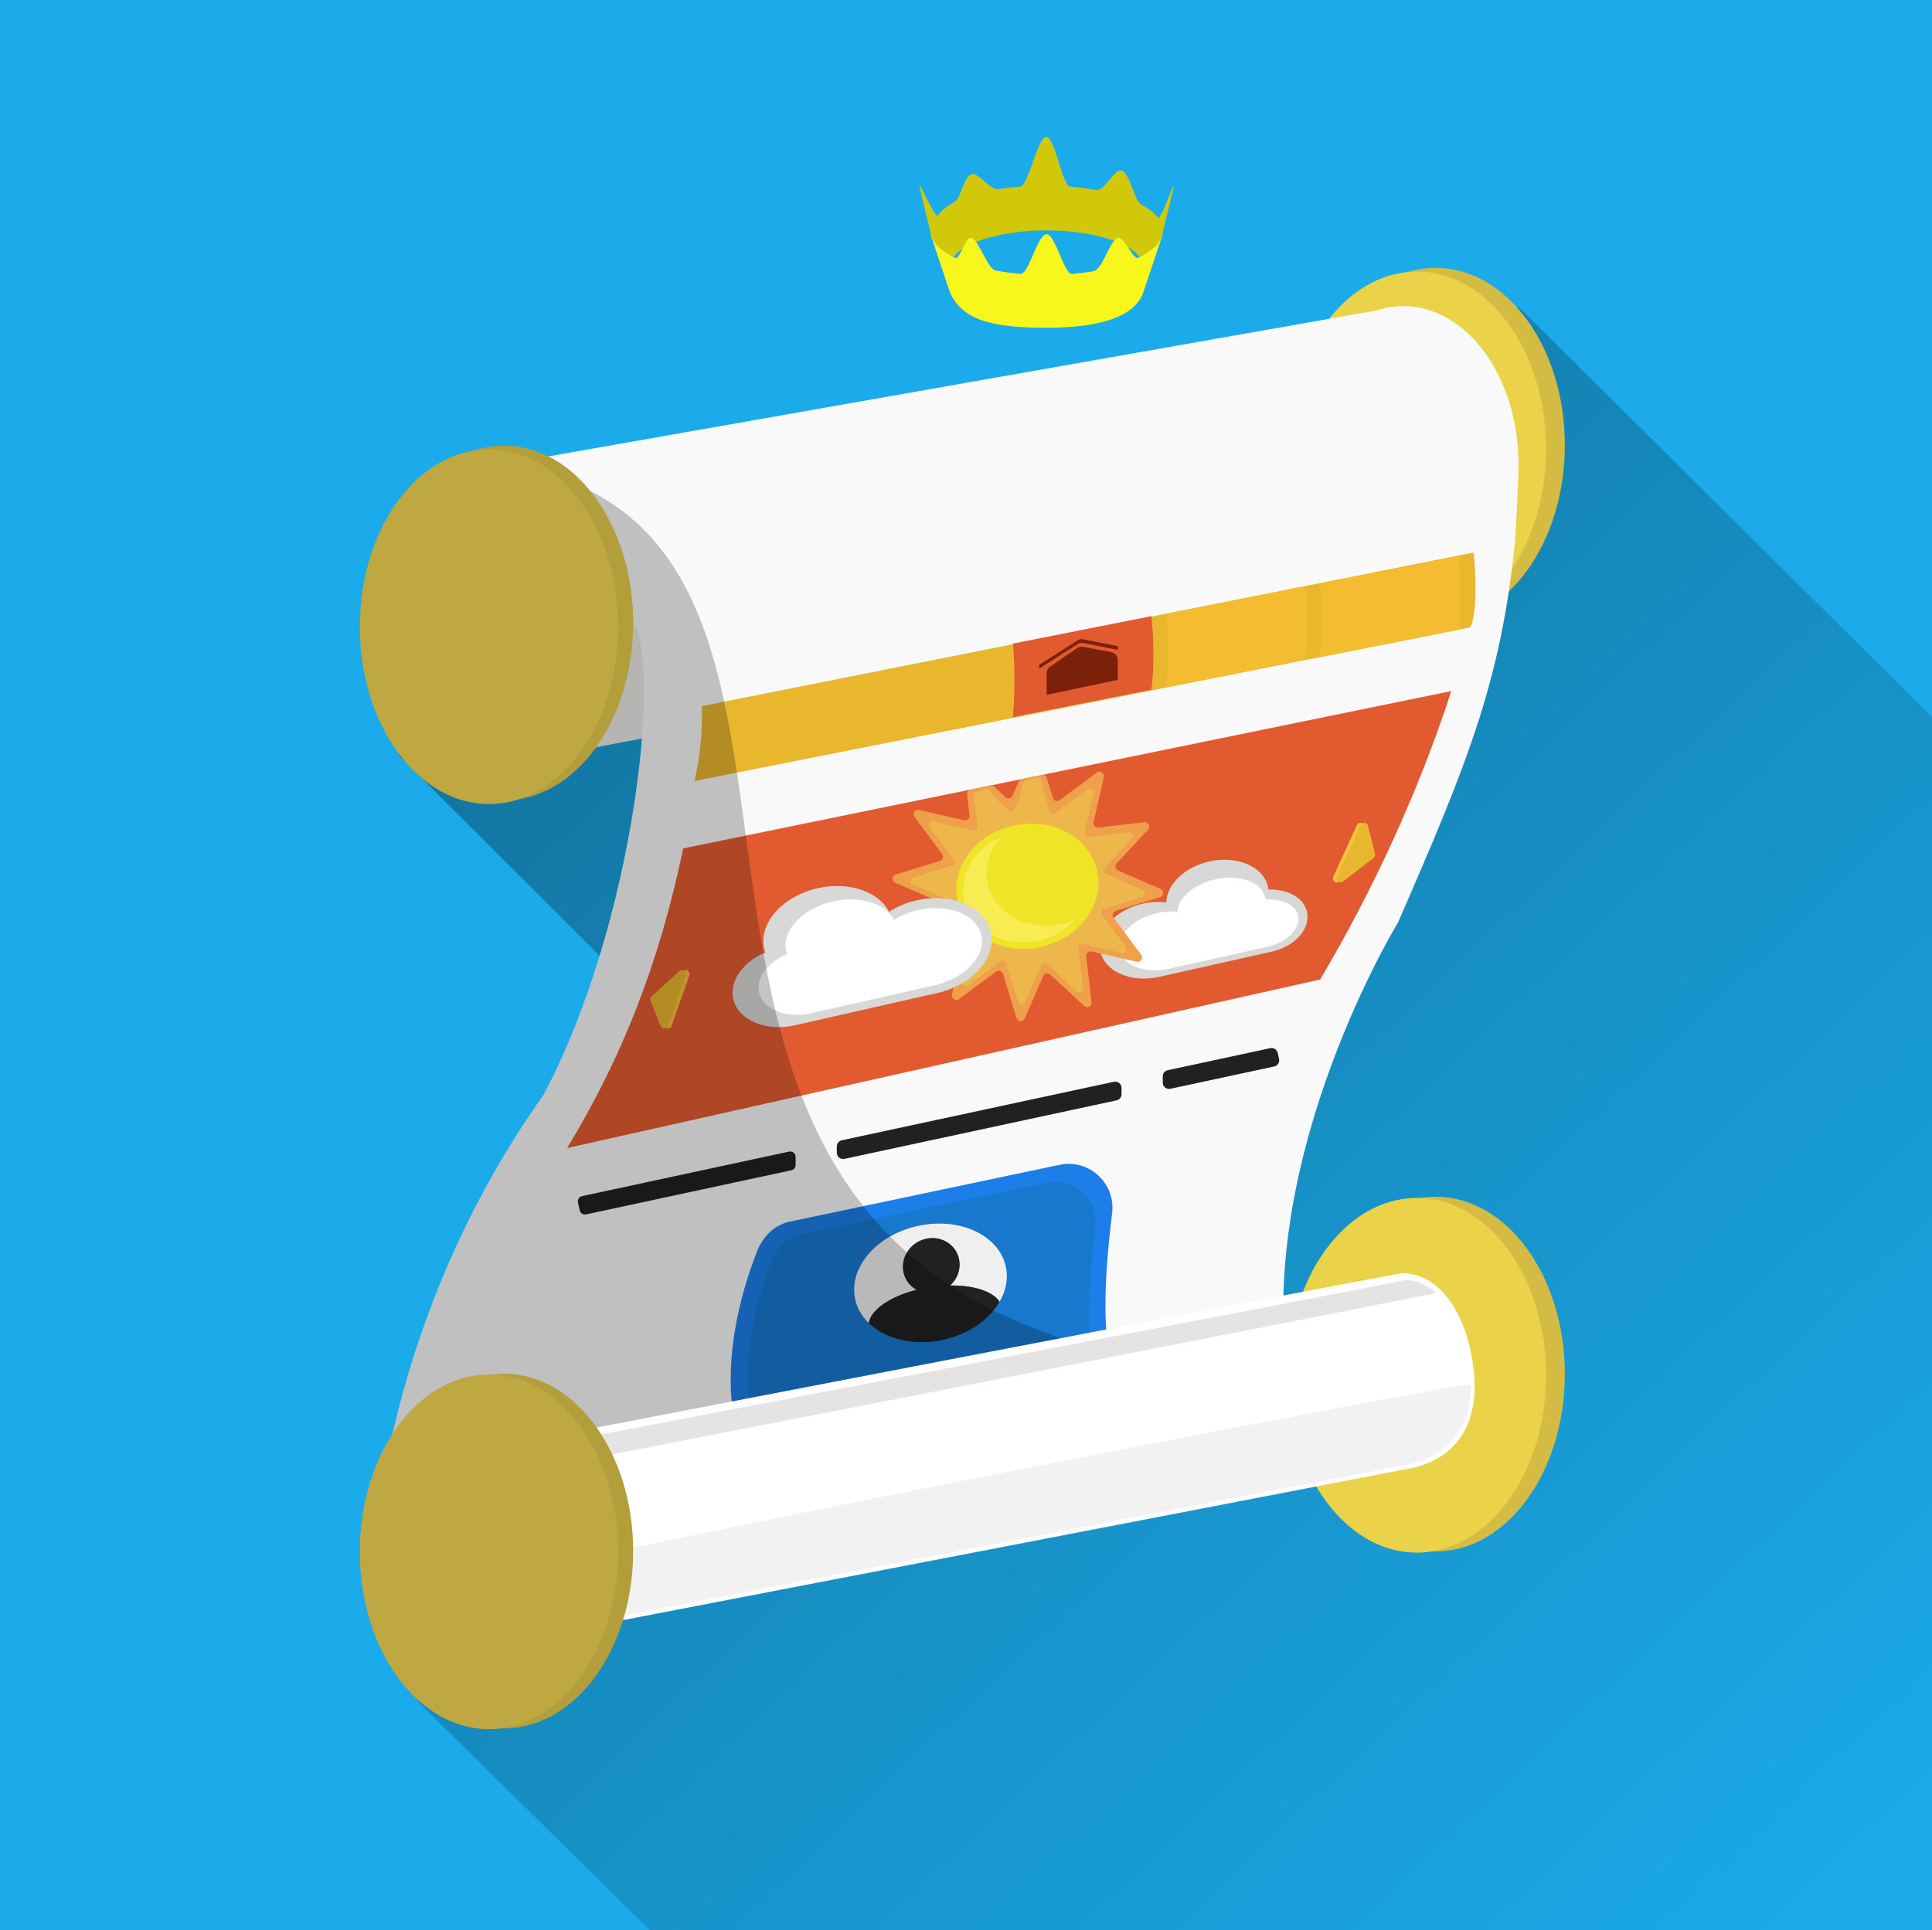
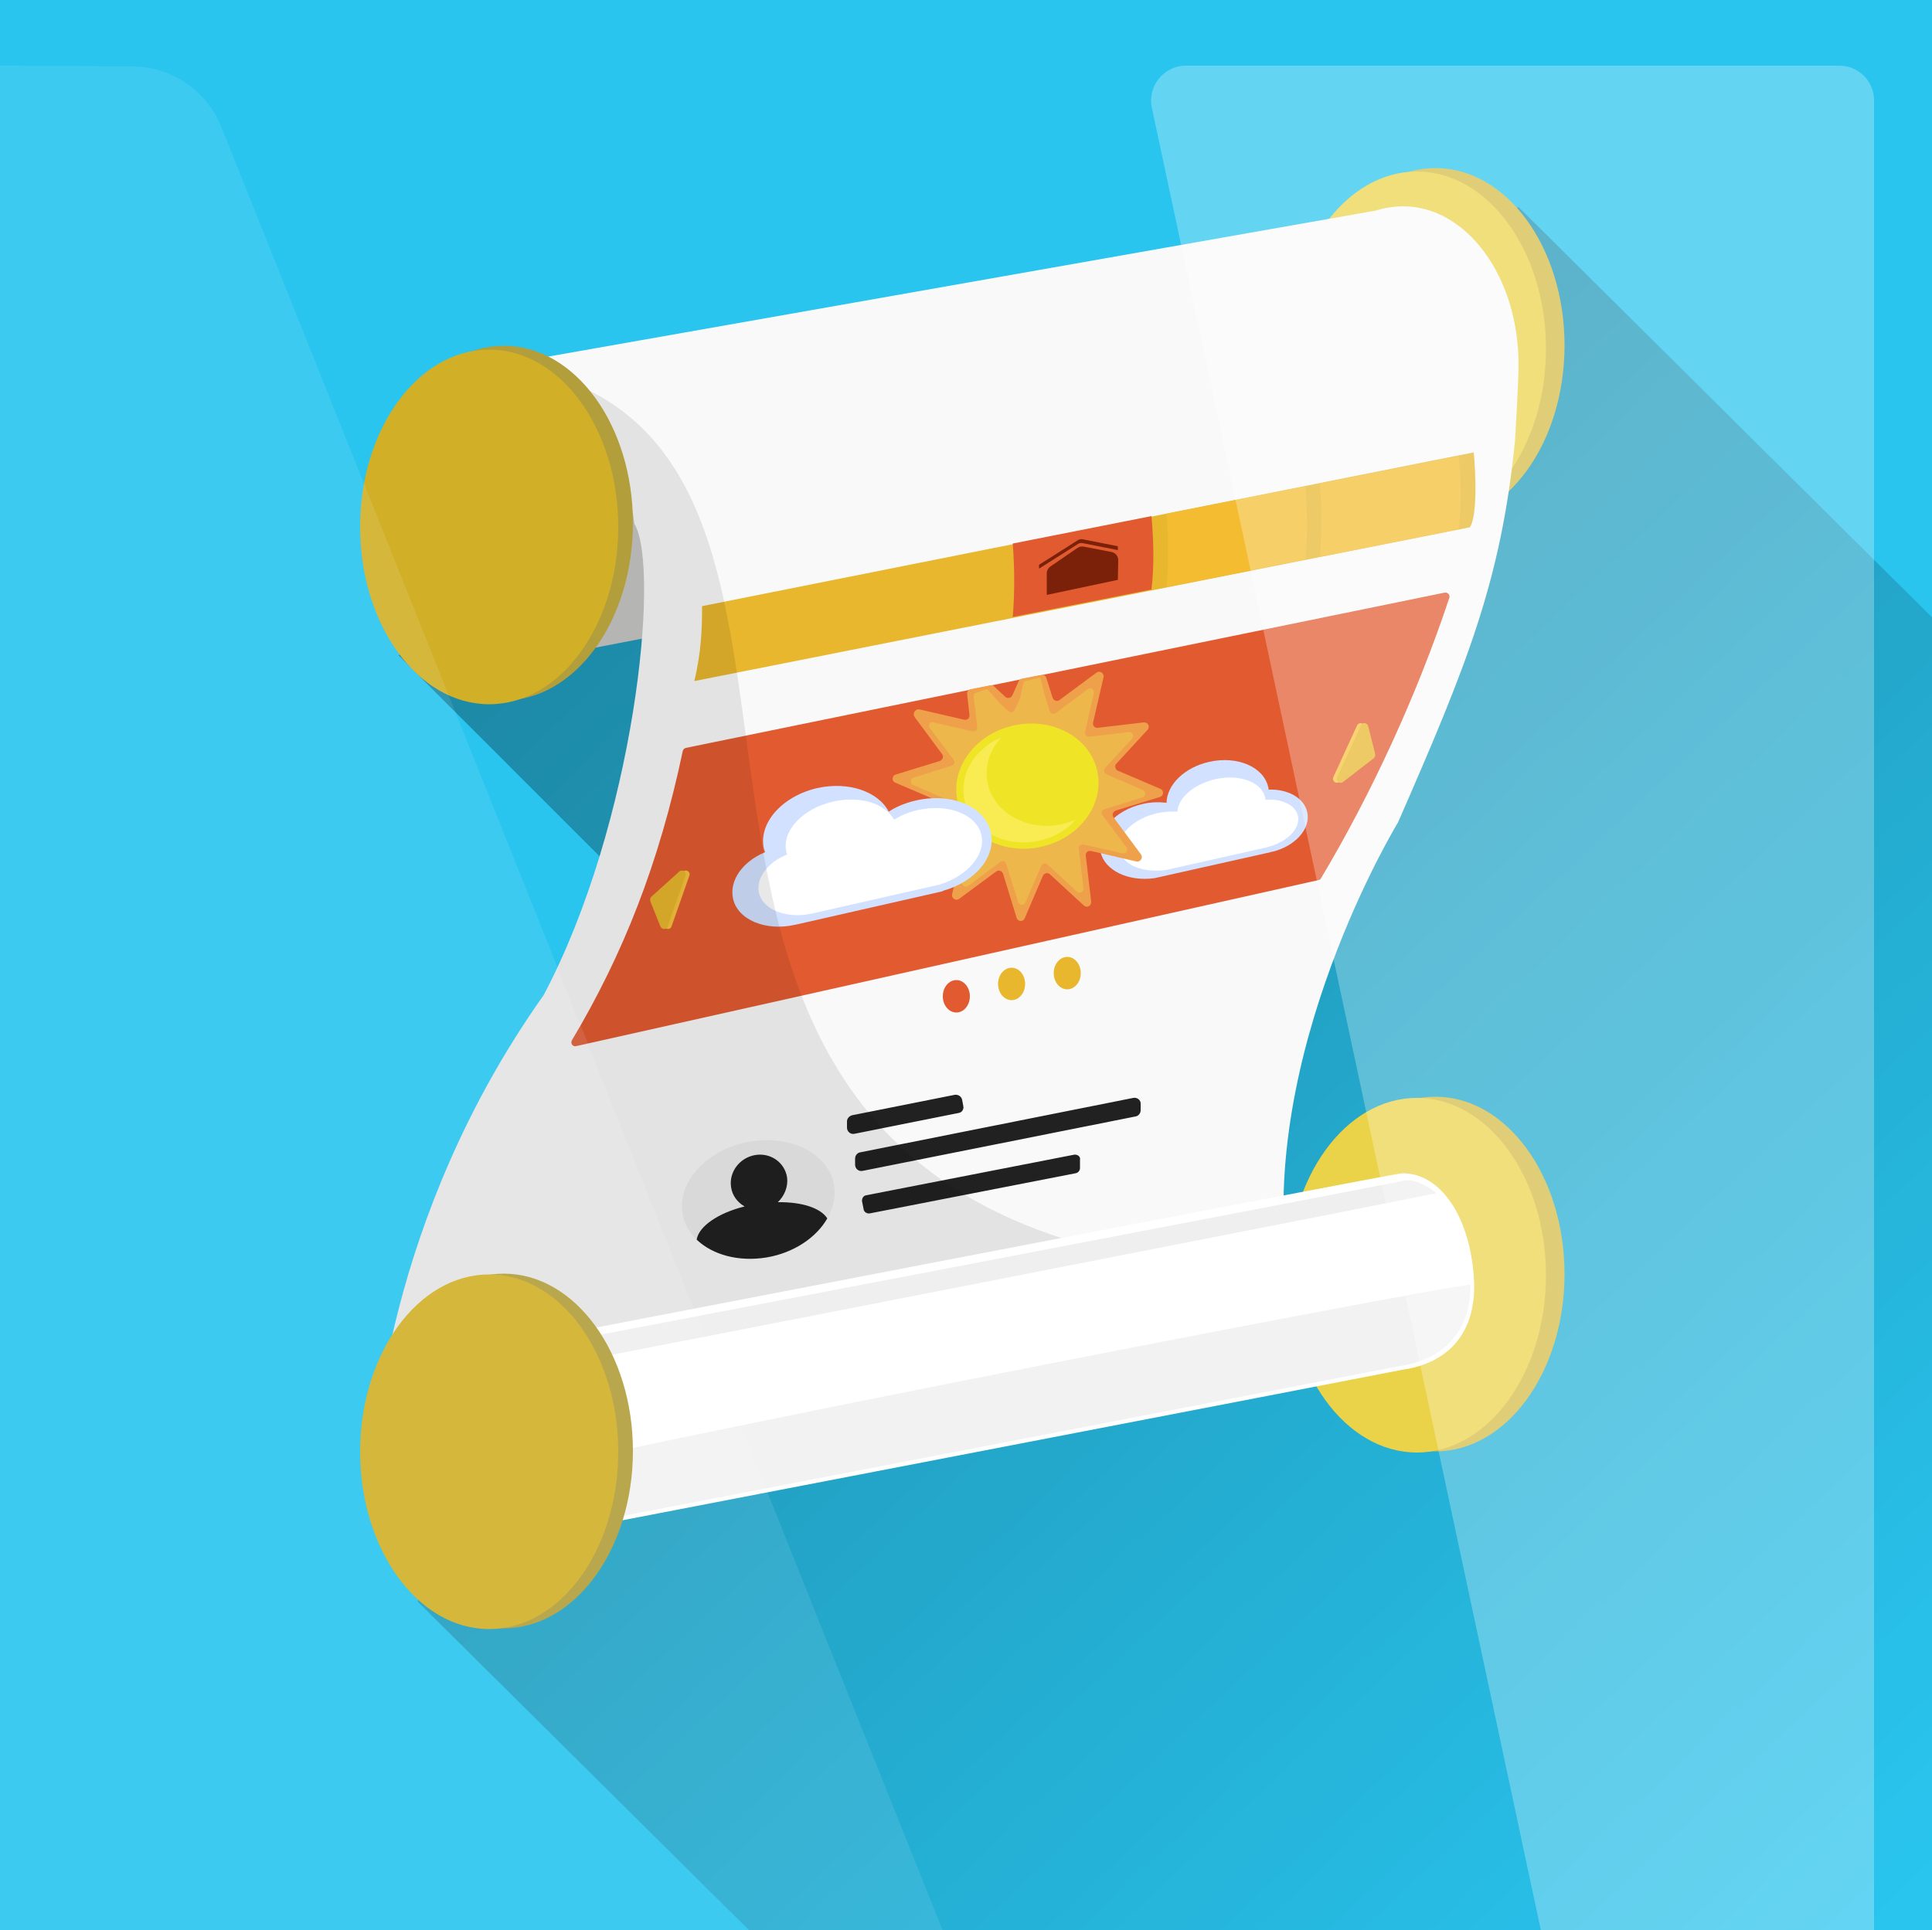
- <svg xmlns="http://www.w3.org/2000/svg" id="Слой_1" viewBox="0 0 500 499.507">
-   <style>.st3{fill:#d3bb44}.st4{fill:#ead349}.st6{fill:#212121}.st10{fill:#e8b72d}.st11{fill:#e25a30}.st13{fill:#7c2109}.st14{fill:#f7c23c}.st15{fill:#d8d8d6}.st16{fill:#fff}.st24{fill:#b29e3b}.st25{fill:#bfa741}</style>
-   <path fill="#1babea" d="M0-.246h500v500H0z" />
-   <linearGradient id="SVGID_1_" gradientUnits="userSpaceOnUse" x1="-375.105" y1="624.23" x2="-228.22" y2="468.48" gradientTransform="matrix(2.16 0 0 -2.16 975.64 1514.36)">
+ <svg xmlns="http://www.w3.org/2000/svg" id="Слой_1" viewBox="0 0 500 499.5">
+   <style>.st3{fill:#d3bb44}.st4{fill:#ead349}.st6{fill:#212121}.st7{fill:#efefef}.st8{fill:#e8b72d}.st9{fill:#e25a30}.st11{fill:#7c2109}.st12{fill:#f7c23c}.st13{fill:#d2e1ff}.st14{fill:#fff}.st21{fill:#b29e3b}.st22{fill:#d1b028}</style>
+   <path fill="#29c5ef" d="M0-.2h500v500H0z" />
+   <linearGradient id="SVGID_1_" gradientUnits="userSpaceOnUse" x1="-515.014" y1="60.64" x2="-362.528" y2="222.328" gradientTransform="matrix(2.16 0 0 2.16 1278.4 9.76)">
    <stop offset="0" stop-opacity=".3" />
    <stop offset="1" stop-opacity="0" />
  </linearGradient>
-   <path d="M393.03 79.466L103.17 195.46l52.275 52.275h24.281l-71.63 192.683 60.183 59.336H500V185.63L393.03 79.466z" fill="url(#SVGID_1_)" />
-   <path d="M365.805 101.746c-1.769 0-237.399 45.522-237.399 45.522-9.71.805-17.403 11.868-17.403 25.402 0 14.059 8.3 25.455 18.538 25.455.15 0 .297-.01.445-.015l.001.015.098-.018a13.906 13.906 0 0 0 4.128-.797s231.444-44.633 231.593-44.654c12.927-1.783 20.06-10.699 18.538-25.455-1.444-13.985-8.3-25.455-18.54-25.455z" fill="#b5b5b4" />
-   <ellipse class="st3" cx="371.545" cy="115.244" rx="33.433" ry="45.909" />
-   <ellipse class="st3" cx="371.545" cy="355.696" rx="33.433" ry="45.909" />
-   <ellipse class="st4" cx="366.697" cy="116.213" rx="33.433" ry="45.909" />
-   <path d="M363.13 79.233c-.146 0-.291.013-.438.016l-.007-.016-.11.02c-2.243.056-4.427.45-6.524 1.15l-226.064 39.843c19.557 5.926 31.234 19.402 34.226 41.198 6.787 11.634 0 77.565-23.527 121.957C99.252 341.783 97 401.087 97 401.087l236.263-45.47c-8.024-57.06 28.53-116.794 28.53-116.794 17.663-40.536 26.747-62.41 30.313-98.963 0 0 .892-14.649.892-19.614 0-22.651-13.372-41.013-29.867-41.013z" fill="#f9f9f9" />
-   <ellipse class="st4" cx="366.697" cy="356.008" rx="33.433" ry="45.909" />
-   <path class="st6" d="M204.22 298.104l-53.57 11.52a1.393 1.393 0 0 0-1.068 1.652l.435 2.019a1.39 1.39 0 0 0 1.653 1.067l53.135-11.426c.64-.138 1.1-.705 1.1-1.36v-2.112c0-.886-.818-1.546-1.685-1.36zm126.796-23.968l-.337-1.566a1.624 1.624 0 0 0-1.928-1.246l-26.548 5.71a1.624 1.624 0 0 0-1.282 1.586v1.639c0 1.033.955 1.804 1.965 1.587l26.885-5.782a1.623 1.623 0 0 0 1.245-1.928zm-42.724 5.889l-70.44 15.148a1.624 1.624 0 0 0-1.283 1.587v1.638c0 1.034.954 1.805 1.965 1.588l70.44-15.148a1.624 1.624 0 0 0 1.282-1.587v-1.639a1.623 1.623 0 0 0-1.964-1.587z" />
-   <path d="M189.509 364.293c-1.491-12.665 1.184-27.002 6.431-40.413 1.488-3.802 4.475-6.814 8.472-7.655l69.825-14.7c7.603-1.6 14.49 4.745 13.58 12.461-1.224 10.37-2.251 20.993-1.437 31.676l-96.871 18.63z" fill="#1c7ee8" />
-   <path d="M193.864 363.323c-1.358-11.538 1.08-24.601 5.86-36.82 1.355-3.465 4.077-6.208 7.718-6.975l63.617-13.393c6.927-1.459 13.201 4.323 12.372 11.352-1.114 9.449-2.052 19.127-1.31 28.86l-88.257 16.976z" fill="#1778ce" />
-   <path d="M237.233 333.884c-1.828-1.003-3.161-2.786-3.478-4.992-.557-3.88 2.242-7.59 6.25-8.286 4.008-.695 7.71 1.887 8.266 5.767.348 2.425-.614 4.784-2.364 6.382 6.144-.06 11.091 1.556 12.786 4.219 1.497-2.587 2.166-5.439 1.756-8.295-1.186-8.265-10.94-13.438-21.787-11.556-10.847 1.882-18.679 10.106-17.494 18.371.389 2.708 1.702 5.08 3.667 6.985.532-3.44 5.544-6.866 12.398-8.595z" fill="#efefef" />
-   <path class="st6" d="M242.955 347.05c7.098-1.231 12.904-5.18 15.738-10.077-1.694-2.662-6.641-4.278-12.786-4.218 1.75-1.598 2.712-3.956 2.364-6.382-.556-3.88-4.257-6.462-8.266-5.767-4.008.695-6.808 4.405-6.25 8.286.316 2.206 1.65 3.99 3.478 4.992-6.854 1.728-11.866 5.155-12.398 8.596 4.032 3.908 10.827 5.835 18.12 4.57z" />
+   <path d="M393 53.6l-289.9 116 52.3 52.3h24.3l-71.6 192.7 85.9 85.2h306v-340L393 53.6z" fill="url(#SVGID_1_)" />
+   <path d="M365.8 75.9c-1.8 0-237.4 45.5-237.4 45.5-9.7.8-17.4 11.9-17.4 25.4 0 14.1 8.3 25.5 18.5 25.5h.5c1.4-.1 2.8-.3 4.1-.8 0 0 231.4-44.6 231.6-44.7 12.9-1.8 20.1-10.7 18.5-25.5-1.3-14-8.2-25.4-18.4-25.4z" fill="#b5b5b4" />
+   <ellipse class="st3" cx="371.5" cy="89.4" rx="33.4" ry="45.9" />
+   <ellipse class="st3" cx="371.5" cy="329.8" rx="33.4" ry="45.9" />
+   <ellipse class="st4" cx="366.7" cy="90.3" rx="33.4" ry="45.9" />
+   <path d="M363.1 53.4h-.5c-2.2.1-4.4.4-6.5 1.1L130 94.4c19.6 5.9 31.2 19.4 34.2 41.2 6.8 11.6 0 77.6-23.5 122C99.3 315.9 97 375.2 97 375.2l236.3-45.5c-8-57.1 28.5-116.8 28.5-116.8 17.7-40.5 26.7-62.4 30.3-99 0 0 .9-14.6.9-19.6 0-22.6-13.4-40.9-29.9-40.9z" fill="#f9f9f9" />
+   <ellipse class="st4" cx="366.7" cy="330.1" rx="33.4" ry="45.9" />
+   <path class="st6" d="M278 298.9l-53.8 10.5c-.8.1-1.2.9-1.1 1.6l.4 2c.1.8.9 1.2 1.6 1.1l53.3-10.4c.6-.1 1.1-.7 1.1-1.3v-2.1c.2-.9-.6-1.5-1.5-1.4zm-28.7-12.6l-.3-1.6c-.2-.9-1-1.4-1.9-1.3l-26.6 5.3c-.7.2-1.3.8-1.3 1.6v1.6c0 1 .9 1.8 1.9 1.6l27-5.4c.8-.1 1.4-.9 1.2-1.8zm44-2.1l-70.7 14.1c-.7.1-1.3.8-1.3 1.6v1.6c0 1 .9 1.8 1.9 1.6l70.7-14.1c.7-.1 1.3-.8 1.3-1.6v-1.6c.1-1-.9-1.8-1.9-1.6z" />
+   <path class="st7" d="M192.7 312.3c-1.8-1-3.2-2.8-3.5-5-.6-3.9 2.2-7.6 6.2-8.3 4-.7 7.7 1.9 8.3 5.8.3 2.4-.6 4.8-2.4 6.4 6.1-.1 11.1 1.6 12.8 4.2 1.5-2.6 2.2-5.4 1.8-8.3-1.2-8.3-10.9-13.4-21.8-11.6-10.8 1.9-18.7 10.1-17.5 18.4.4 2.7 1.7 5.1 3.7 7 .6-3.4 5.6-6.9 12.4-8.6z" />
+   <path class="st6" d="M198.4 325.5c7.1-1.2 12.9-5.2 15.7-10.1-1.7-2.7-6.6-4.3-12.8-4.2 1.7-1.6 2.7-4 2.4-6.4-.6-3.9-4.3-6.5-8.3-5.8-4 .7-6.8 4.4-6.2 8.3.3 2.2 1.7 4 3.5 5-6.9 1.7-11.9 5.2-12.4 8.6 4.1 3.9 10.8 5.8 18.1 4.6z" />
  <g id="header">
-     <path class="st10" d="M181.665 182.774l199.73-39.752c.537 4.961.97 16.482-.97 19.391l-200.699 39.752c1.77-7.573 2.02-13.646 1.94-19.391z" />
-     <path class="st11" d="M298.013 159.484l-35.874 7.117a112.26 112.26 0 0 1 0 19.03l35.874-7.105c.66-5.894.634-12.258 0-19.042z" />
-     <path d="M337.765 151.728l-34.37 6.818-1.504.298c.55 6.542.528 12.877 0 19.03l.27-.053 35.604-7.052c.66-5.893.634-12.257 0-19.041zm39.752-7.757l-34.37 6.818-1.504.299a112.25 112.25 0 0 1 0 19.03l.27-.053 35.604-7.053c.66-5.893.634-12.257 0-19.04z" fill="#f4bd31" />
-     <path class="st13" d="M289.287 175.987l-18.422 3.878v-5.585c0-.746.39-1.436 1.03-1.82l6.97-4.764a2.128 2.128 0 0 1 1.553-.252l7.208 1.387a2.123 2.123 0 0 1 1.662 2.072v5.084h-.001z" />
-     <path class="st13" d="M268.926 173.078l10.127-6.444c.344-.22.762-.293 1.16-.204l9.074 1.8v-.969l-9.073-1.8a1.542 1.542 0 0 0-1.161.203l-10.127 6.445v.97" />
+     <path class="st8" d="M181.7 156.9l199.7-39.8c.5 5 1 16.5-1 19.4l-200.7 39.8c1.8-7.6 2-13.7 2-19.4z" />
+     <path class="st9" d="M298 133.6l-35.9 7.1c.5 6.5.5 12.9 0 19l35.9-7.1c.7-5.8.6-12.2 0-19z" />
+     <path d="M337.8 125.9l-34.4 6.8-1.5.3c.5 6.5.5 12.9 0 19l.3-.1 35.6-7.1c.6-5.8.6-12.2 0-18.9zm39.7-7.8l-34.4 6.8-1.5.3c.5 6.5.5 12.9 0 19l.3-.1 35.6-7.1c.7-5.8.7-12.1 0-18.9z" fill="#f4bd31" />
+     <path class="st11" d="M289.3 150.1l-18.4 3.9v-5.6c0-.7.4-1.4 1-1.8l7-4.8c.5-.3 1-.4 1.6-.3l7.2 1.4c1 .2 1.7 1.1 1.7 2.1l-.1 5.1z" />
+     <path class="st11" d="M268.9 147.2l10.1-6.4c.3-.2.8-.3 1.2-.2l9.1 1.8v-1l-9.1-1.8c-.4-.1-.8 0-1.2.2l-10.1 6.4v1" />
  </g>
  <g id="slaid">
-     <path class="st11" d="M176.817 219.617c-6.307 30.168-16.005 54.435-30.056 77.566l194.882-43.63c13.211-22.163 25.52-48.584 33.935-74.657l-198.76 40.721z" />
-     <path class="st14" d="M169.579 257.93l7.203-6.55c.774-.704 1.975.092 1.63 1.08l-4.584 13.097c-.307.88-1.542.907-1.888.042l-2.62-6.55a1.007 1.007 0 0 1 .259-1.12z" />
-     <path class="st10" d="M168.609 257.93l7.204-6.55c.774-.704 1.975.092 1.63 1.08l-4.584 13.097c-.308.88-1.542.907-1.888.042l-2.62-6.55a1.007 1.007 0 0 1 .258-1.12z" />
-     <path class="st14" d="M354.488 222.125l-7.94 6.102c-.853.656-1.952-.319-1.49-1.321l6.118-13.308a.988.988 0 0 1 1.88.17l1.822 7.205c.108.428-.047.888-.39 1.152z" />
-     <path class="st10" d="M355.458 222.125l-7.94 6.102c-.853.656-1.952-.319-1.49-1.321l6.118-13.308a.988.988 0 0 1 1.88.17l1.821 7.205c.109.428-.046.888-.39 1.152z" />
-     <path class="st15" d="M284.789 246.324c-1.172-5.234 3.736-10.788 10.963-12.407a17.6 17.6 0 0 1 6.063-.304c.145-4.654 4.718-9.18 11.123-10.614 7.227-1.619 14.037 1.311 15.209 6.545.055.247.084.496.113.744 4.934-.227 9.156 2.072 9.984 5.767.971 4.336-3.095 8.939-9.083 10.28-.126.029-.251.046-.377.07l.003.014-29.91 6.7-.01-.04c-6.794 1.088-12.967-1.796-14.078-6.755z" />
-     <path class="st16" d="M289.799 246.077c-.89-3.973 3.45-8.329 9.695-9.728a17.11 17.11 0 0 1 5.217-.367c.227-3.56 4.258-7.122 9.792-8.36 6.245-1.4 12.029.688 12.92 4.66.041.189.06.378.08.567 4.244-.284 7.82 1.379 8.448 4.184.738 3.292-2.86 6.901-8.034 8.06-.108.024-.216.04-.326.062l.002.01-25.844 5.79-.007-.03c-5.861.984-11.1-1.082-11.943-4.848z" />
-     <path d="M236.69 211.47l7.133 9.599a1.146 1.146 0 0 1-.582 1.779l-11.425 3.528c-1.018.314-1.095 1.725-.117 2.148l10.976 4.746c.726.314.924 1.252.386 1.832l-8.13 8.768c-.725.78-.086 2.041.972 1.919l11.878-1.378a1.146 1.146 0 0 1 1.25 1.394l-2.658 11.66c-.237 1.038.947 1.81 1.801 1.174l9.599-7.132a1.146 1.146 0 0 1 1.78.582l3.526 11.425c.315 1.019 1.725 1.095 2.148.117l4.746-10.976a1.147 1.147 0 0 1 1.833-.386l8.767 8.131c.782.724 2.041.086 1.919-.972l-1.378-11.878a1.146 1.146 0 0 1 1.395-1.25l11.659 2.657c1.038.237 1.81-.947 1.175-1.801l-7.132-9.599a1.146 1.146 0 0 1 .581-1.779l11.426-3.527c1.018-.314 1.094-1.725.117-2.148l-10.976-4.746a1.147 1.147 0 0 1-.385-1.832l8.13-8.768c.725-.78.086-2.04-.972-1.919l-11.878 1.378a1.146 1.146 0 0 1-1.25-1.394l2.658-11.66c.236-1.038-.948-1.81-1.802-1.174l-9.599 7.132a1.146 1.146 0 0 1-1.779-.582l-1.586-5.138a1.147 1.147 0 0 0-1.325-.785l-5.114 1.048a1.146 1.146 0 0 0-.822.668l-1.575 3.64a1.147 1.147 0 0 1-1.832.386l-2.948-2.734a1.148 1.148 0 0 0-1.01-.283l-5.074 1.04a1.145 1.145 0 0 0-.909 1.255l.631 5.442a1.146 1.146 0 0 1-1.394 1.25l-11.659-2.657c-1.038-.239-1.81.945-1.174 1.8z" fill="#efa04b" />
-     <path d="M240.64 214.24l6.172 8.306a.992.992 0 0 1-.504 1.54l-9.887 3.052c-.88.272-.947 1.493-.1 1.859l9.497 4.107a.992.992 0 0 1 .334 1.585l-7.036 7.587c-.627.676-.074 1.767.841 1.66l10.279-1.192a.993.993 0 0 1 1.082 1.207l-2.3 10.088c-.205.899.82 1.567 1.559 1.017l8.305-6.171a.992.992 0 0 1 1.54.504l3.052 9.887c.272.88 1.493.947 1.859.1l4.107-9.497a.992.992 0 0 1 1.585-.334l7.587 7.036c.676.626 1.766.074 1.66-.841l-1.192-10.279a.993.993 0 0 1 1.206-1.082l10.089 2.3c.898.205 1.566-.82 1.017-1.56l-6.172-8.304a.992.992 0 0 1 .505-1.54l9.888-3.053c.88-.272.947-1.493.101-1.859l-9.498-4.107a.992.992 0 0 1-.333-1.585l7.036-7.587c.626-.676.073-1.767-.842-1.66l-10.278 1.192a.992.992 0 0 1-1.082-1.206l2.3-10.089c.204-.899-.82-1.567-1.56-1.017l-8.305 6.171a.992.992 0 0 1-1.54-.504l-1.372-4.445c-.15-.488-.814-4.433-1.313-4.33l-3.878.97c-.317.064-.964 3.868-1.092 4.165l-1.362 3.15a.992.992 0 0 1-1.586.334l-2.55-2.366c-.235-.218-2.792-3.409-3.105-3.345l-3.129 1.091c-.504.104.124 3.484.183 3.995l.546 4.709a.993.993 0 0 1-1.206 1.082l-10.088-2.3c-.9-.204-1.569.82-1.02 1.56z" fill="#edb74c" />
-     <ellipse transform="rotate(-101.613 265.871 229.414)" cx="265.871" cy="229.414" rx="16.092" ry="18.507" fill="#efe526" />
-     <path d="M274.553 239.23c-8.9 1.83-17.402-2.961-18.993-10.7-.877-4.27.542-8.54 3.477-11.821-6.75 2.94-10.865 9.534-9.51 16.13 1.59 7.738 10.094 12.53 18.994 10.7 3.99-.819 7.372-2.835 9.757-5.502a18.81 18.81 0 0 1-3.725 1.194z" fill="#f9ec53" />
-     <path class="st15" d="M256.434 241.298c-1.502-6.617-10.127-10.302-19.265-8.228a22.263 22.263 0 0 0-7.095 2.946c-2.691-5.24-10.376-7.93-18.474-6.092-9.138 2.074-15.33 9.119-13.828 15.737.071.313.173.613.276.912-5.763 2.42-9.339 7.34-8.28 12.011 1.245 5.483 8.391 8.535 15.964 6.817.16-.036.31-.084.469-.124l.004.018 37.82-8.582-.011-.052c8.353-2.445 13.842-9.093 12.42-15.363z" />
-     <path class="st16" d="M253.972 242.082c-1.217-5.364-8.595-8.263-16.478-6.475a20.308 20.308 0 0 0-6.136 2.476c-2.256-4.231-8.835-6.331-15.822-4.746-7.884 1.789-13.288 7.588-12.07 12.952.057.254.141.497.226.739-4.985 2.032-8.116 6.073-7.256 9.86 1.009 4.445 7.122 6.848 13.654 5.365.137-.031.268-.073.404-.107l.003.014 32.628-7.404-.01-.041c7.214-2.082 12.01-7.55 10.857-12.633z" />
+     <path class="st9" d="M176.7 194.4c-6.1 29-15.4 52.6-28.7 74.9-.4.8.2 1.7 1.1 1.5l192.2-43c.3-.1.5-.2.6-.5 12.9-21.6 24.8-47.3 33.2-72.6.2-.7-.4-1.4-1.2-1.3l-196.4 40.2c-.4.1-.7.4-.8.8z" />
+     <path class="st12" d="M169.6 232.1l7.2-6.5c.8-.7 2 .1 1.6 1.1l-4.6 13.1c-.3.9-1.5.9-1.9 0l-2.6-6.5c-.1-.5 0-1 .3-1.2z" />
+     <path class="st8" d="M168.6 232.1l7.2-6.5c.8-.7 2 .1 1.6 1.1l-4.6 13.1c-.3.9-1.5.9-1.9 0l-2.6-6.5c-.1-.5 0-1 .3-1.2z" />
+     <path class="st12" d="M354.5 196.3l-7.9 6.1c-.9.7-2-.3-1.5-1.3l6.1-13.3c.4-.9 1.6-.8 1.9.2l1.8 7.2c.1.3-.1.8-.4 1.1z" />
+     <path class="st8" d="M355.5 196.3l-7.9 6.1c-.9.7-2-.3-1.5-1.3l6.1-13.3c.4-.9 1.6-.8 1.9.2l1.8 7.2c.1.3-.1.8-.4 1.1z" />
+     <path class="st13" d="M284.8 220.5c-1.2-5.2 3.7-10.8 11-12.4 2.1-.5 4.2-.5 6.1-.3.1-4.7 4.7-9.2 11.1-10.6 7.2-1.6 14 1.3 15.2 6.5.1.2.1.5.1.7 4.9-.2 9.2 2.1 10 5.8 1 4.3-3.1 8.9-9.1 10.3-.1 0-.3 0-.4.1l-29.9 6.7c-6.8 1-13-1.9-14.1-6.8z" />
+     <path class="st14" d="M289.8 220.2c-.9-4 3.5-8.3 9.7-9.7 1.8-.4 3.6-.5 5.2-.4.2-3.6 4.3-7.1 9.8-8.4 6.2-1.4 12 .7 12.9 4.7 0 .2.1.4.1.6 4.2-.3 7.8 1.4 8.4 4.2.7 3.3-2.9 6.9-8 8.1-.1 0-.2 0-.3.1l-25.8 5.8c-5.9.8-11.2-1.2-12-5z" />
+     <path d="M236.7 185.6l7.1 9.6c.5.6.2 1.5-.6 1.8l-11.4 3.5c-1 .3-1.1 1.7-.1 2.1l11 4.7c.7.3.9 1.3.4 1.8l-8.1 8.8c-.7.8-.1 2 1 1.9l11.9-1.4c.8-.1 1.4.6 1.2 1.4l-2.7 11.7c-.2 1 .9 1.8 1.8 1.2l9.6-7.1c.6-.5 1.5-.2 1.8.6l3.5 11.4c.3 1 1.7 1.1 2.1.1l4.7-11c.3-.7 1.3-.9 1.8-.4l8.8 8.1c.8.7 2 .1 1.9-1l-1.4-11.9c-.1-.8.6-1.4 1.4-1.2l11.7 2.7c1 .2 1.8-.9 1.2-1.8l-7.1-9.6c-.5-.6-.2-1.5.6-1.8l11.4-3.5c1-.3 1.1-1.7.1-2.1l-11-4.7c-.7-.3-.9-1.3-.4-1.8l8.1-8.8c.7-.8.1-2-1-1.9l-11.9 1.4c-.8.1-1.4-.6-1.2-1.4l2.7-11.7c.2-1-.9-1.8-1.8-1.2l-9.6 7.1c-.6.5-1.5.2-1.8-.6l-1.6-5.1c-.2-.6-.7-.9-1.3-.8l-5.1 1c-.4.1-.7.3-.8.7L262 180c-.3.7-1.3.9-1.8.4l-2.9-2.7c-.3-.3-.6-.4-1-.3l-5.1 1c-.6.1-1 .7-.9 1.3l.6 5.4c.1.8-.6 1.4-1.4 1.2l-11.7-2.7c-1 0-1.7 1.1-1.1 2z" fill="#efa04b" />
+     <path d="M240.6 188.4l6.2 8.3c.4.5.2 1.3-.5 1.5l-9.9 3.1c-.9.3-.9 1.5-.1 1.9l9.5 4.1c.6.3.8 1.1.3 1.6l-7 7.6c-.6.7-.1 1.8.8 1.7l10.3-1.2c.7-.1 1.2.5 1.1 1.2l-2.3 10.1c-.2.9.8 1.6 1.6 1l8.3-6.2c.5-.4 1.3-.2 1.5.5l3.1 9.9c.3.9 1.5.9 1.9.1l4.1-9.5c.3-.6 1.1-.8 1.6-.3l7.6 7c.7.6 1.8.1 1.7-.8l-1.2-10.3c-.1-.7.5-1.2 1.2-1.1l10.1 2.3c.9.2 1.6-.8 1-1.6l-6.2-8.3c-.4-.5-.2-1.3.5-1.5l9.9-3.1c.9-.3.9-1.5.1-1.9l-9.5-4.1c-.6-.3-.8-1.1-.3-1.6l7-7.6c.6-.7.1-1.8-.8-1.7l-10.3 1.2c-.7.1-1.2-.5-1.1-1.2l2.3-10.1c.2-.9-.8-1.6-1.6-1l-8.3 6.2c-.5.4-1.3.2-1.5-.5l-1.4-4.4c-.2-.5-.8-4.4-1.3-4.3l-3.9 1c-.3.1-1 3.9-1.1 4.2l-1.4 3.2c-.3.6-1.1.8-1.6.3l-2.6-2.4c-.2-.2-2.8-3.4-3.1-3.3l-3.1 1.1c-.5.1.1 3.5.2 4l.5 4.7c.1.7-.5 1.2-1.2 1.1l-10.1-2.3c-.8-.4-1.5.6-1 1.4z" fill="#edb74c" />
+     <ellipse transform="rotate(-11.613 265.879 203.548)" cx="265.9" cy="203.5" rx="18.5" ry="16.1" fill="#efe526" />
+     <path d="M274.6 213.4c-8.9 1.8-17.4-3-19-10.7-.9-4.3.5-8.5 3.5-11.8-6.8 2.9-10.9 9.5-9.5 16.1 1.6 7.7 10.1 12.5 19 10.7 4-.8 7.4-2.8 9.8-5.5-1.3.5-2.5.9-3.8 1.2z" fill="#f9ec53" />
+     <path class="st13" d="M256.4 215.4c-1.5-6.6-10.1-10.3-19.3-8.2-2.7.6-5.1 1.6-7.1 2.9-2.7-5.2-10.4-7.9-18.5-6.1-9.1 2.1-15.3 9.1-13.8 15.7l.3.9c-5.8 2.4-9.3 7.3-8.3 12 1.2 5.5 8.4 8.5 16 6.8.2 0 .3-.1.5-.1l37.8-8.6v-.1c8.4-2.3 13.9-8.9 12.4-15.2z" />
+     <path class="st14" d="M254 216.2c-1.2-5.4-8.6-8.3-16.5-6.5-2.3.5-4.4 1.4-6.1 2.5-2.3-4.2-8.8-6.3-15.8-4.7-7.9 1.8-13.3 7.6-12.1 13 .1.3.1.5.2.7-5 2-8.1 6.1-7.3 9.9 1 4.4 7.1 6.8 13.7 5.4.1 0 .3-.1.4-.1l32.6-7.4c7.2-2.2 12-7.7 10.9-12.8z" />
  </g>
-   <path d="M129.987 120.246c19.557 5.926 31.234 19.402 34.226 41.198 6.787 11.634 0 77.565-23.527 121.957C99.252 341.783 97 401.087 97 401.087l236.263-45.47c-212.68-7.048-83.728-218.413-203.276-235.371z" opacity=".23" />
-   <path class="st16" d="M362.896 329.593c-1.768 0-237.399 45.522-237.399 45.522-9.709.806-17.402 11.869-17.402 25.403 0 14.058 8.299 25.455 18.538 25.455.149 0 .296-.011.445-.016v.016l.099-.019a13.907 13.907 0 0 0 4.127-.797s231.445-44.633 231.593-44.653c12.927-1.783 20.06-10.7 18.538-25.455-1.444-13.985-8.3-25.456-18.539-25.456z" />
-   <path d="M110.222 413.637c3.577 6.72 8.997 11.366 15.441 11.366.15 0 .297-.01.445-.015l.001.015.098-.018a13.906 13.906 0 0 0 4.127-.797s231.445-44.633 231.593-44.654c11.618-1.602 18.97-8.965 18.737-21.148-.021-1.116-272.442 51.493-270.442 55.25z" fill="#f2f2f2" />
-   <path d="M362.896 331.532c-1.684.541-237.399 45.522-237.399 45.522-5.876.488-8.678 3.396-13.641 8.359-.356.356 259.506-50.453 259.69-50.71.223-.311-5.407-4.213-8.65-3.17z" fill="#e5e4e3" />
-   <ellipse class="st24" cx="130.433" cy="161.257" rx="33.433" ry="45.909" />
-   <ellipse class="st25" cx="126.555" cy="162.227" rx="33.433" ry="45.909" />
-   <ellipse class="st24" cx="130.433" cy="401.513" rx="33.433" ry="45.909" />
-   <ellipse class="st25" cx="126.555" cy="401.709" rx="33.433" ry="45.909" />
-   <path d="M270.865 35.4c-2.385 0-4.68 12.763-6.862 12.926a72.01 72.01 0 0 0-5.63.634c-2.131.33-5.108-4.37-6.9-3.864-2.057.58-2.872 6.394-4.403 7.193-1.911.998-3.379 2.16-4.322 3.472-.706.982-4.848-8.825-4.848-7.756 0 .278 2.934 12.188 2.984 12.461.416 2.264 2.528 4.347 5.848 6.064 3.128-3.987 12.747-6.89 24.133-6.89s21.005 2.903 24.133 6.89c3.25-1.68 5.34-3.711 5.819-5.92.07-.32 3.013-12.279 3.013-12.605 0-1.173-3.362 9.33-4.206 8.265-.973-1.23-2.466-2.374-4.38-3.392-1.594-.85-2.864-8.097-4.988-8.752-1.82-.56-4.43 5.443-6.562 5.057a67.388 67.388 0 0 0-6.768-.868c-1.958-.155-3.985-12.915-6.061-12.915z" fill="#d1c70b" />
-   <path d="M270.865 60.609c-2.336 0-4.61 10.488-6.79 10.294a66.67 66.67 0 0 1-6.387-.872c-2.11-.396-4.417-7.885-6.213-8.453-1.728-.545-2.96 5.835-4.334 5.156-3.478-1.72-5.722-3.827-6.218-6.125h-.114l4.847 14.543c2.909 7.757 11.287 9.696 25.209 9.696 13.922 0 23.27-2.909 25.209-9.696l4.847-14.543h-.113c-.497 2.304-2.75 4.415-6.241 6.136-1.28.631-3.692-5.683-5.28-5.167-2.228.725-3.769 8.22-6.483 8.673a68.266 68.266 0 0 1-5.318.667c-2.13.185-4.345-10.31-6.621-10.31z" fill="#f7f71c" />
+   <path d="M130 94.4c19.6 5.9 31.2 19.4 34.2 41.2 6.8 11.6 0 77.6-23.5 122C99.3 315.9 97 375.2 97 375.2l236.3-45.5c-212.7-7-83.8-218.4-203.3-235.3z" opacity=".09" />
+   <path class="st14" d="M362.9 303.7c-1.8 0-237.4 45.5-237.4 45.5-9.7.8-17.4 11.9-17.4 25.4 0 14.1 8.3 25.5 18.5 25.5h.5c1.4-.1 2.8-.3 4.1-.8 0 0 231.4-44.6 231.6-44.7 12.9-1.8 20.1-10.7 18.5-25.5-1.3-13.9-8.2-25.4-18.4-25.4z" />
+   <path d="M110.2 387.8c3.6 6.7 9 11.4 15.4 11.4h.5c1.4-.1 2.8-.3 4.1-.8 0 0 231.4-44.6 231.6-44.7 11.6-1.6 19-9 18.7-21.1.1-1.2-272.3 51.4-270.3 55.2z" fill="#f2f2f2" />
+   <path class="st7" d="M362.9 305.7c-1.7.5-237.4 45.5-237.4 45.5-5.9.5-8.7 3.4-13.6 8.4-.4.4 259.5-50.5 259.7-50.7.2-.4-5.5-4.3-8.7-3.2z" />
+   <ellipse class="st21" cx="130.4" cy="135.4" rx="33.4" ry="45.9" />
+   <ellipse class="st22" cx="126.6" cy="136.4" rx="33.4" ry="45.9" />
+   <ellipse class="st21" cx="130.4" cy="375.6" rx="33.4" ry="45.9" />
+   <ellipse class="st22" cx="126.6" cy="375.8" rx="33.4" ry="45.9" />
+   <ellipse class="st8" cx="261.8" cy="254.7" rx="3.5" ry="4.2" />
+   <ellipse class="st8" cx="276.2" cy="251.9" rx="3.5" ry="4.2" />
+   <ellipse class="st9" cx="247.5" cy="257.9" rx="3.5" ry="4.2" />
+   <path d="M298.1 27.9l100.7 471.9H485V26c0-5-4-9-9-9H306.9c-5.7 0-10 5.3-8.8 10.9z" opacity=".27" fill="#fff" />
+   <path d="M57.3 32.9L244 499.8H0V17l34.2.2c10.1 0 19.3 6.2 23.1 15.7z" opacity=".09" fill="#fff" />
</svg>
